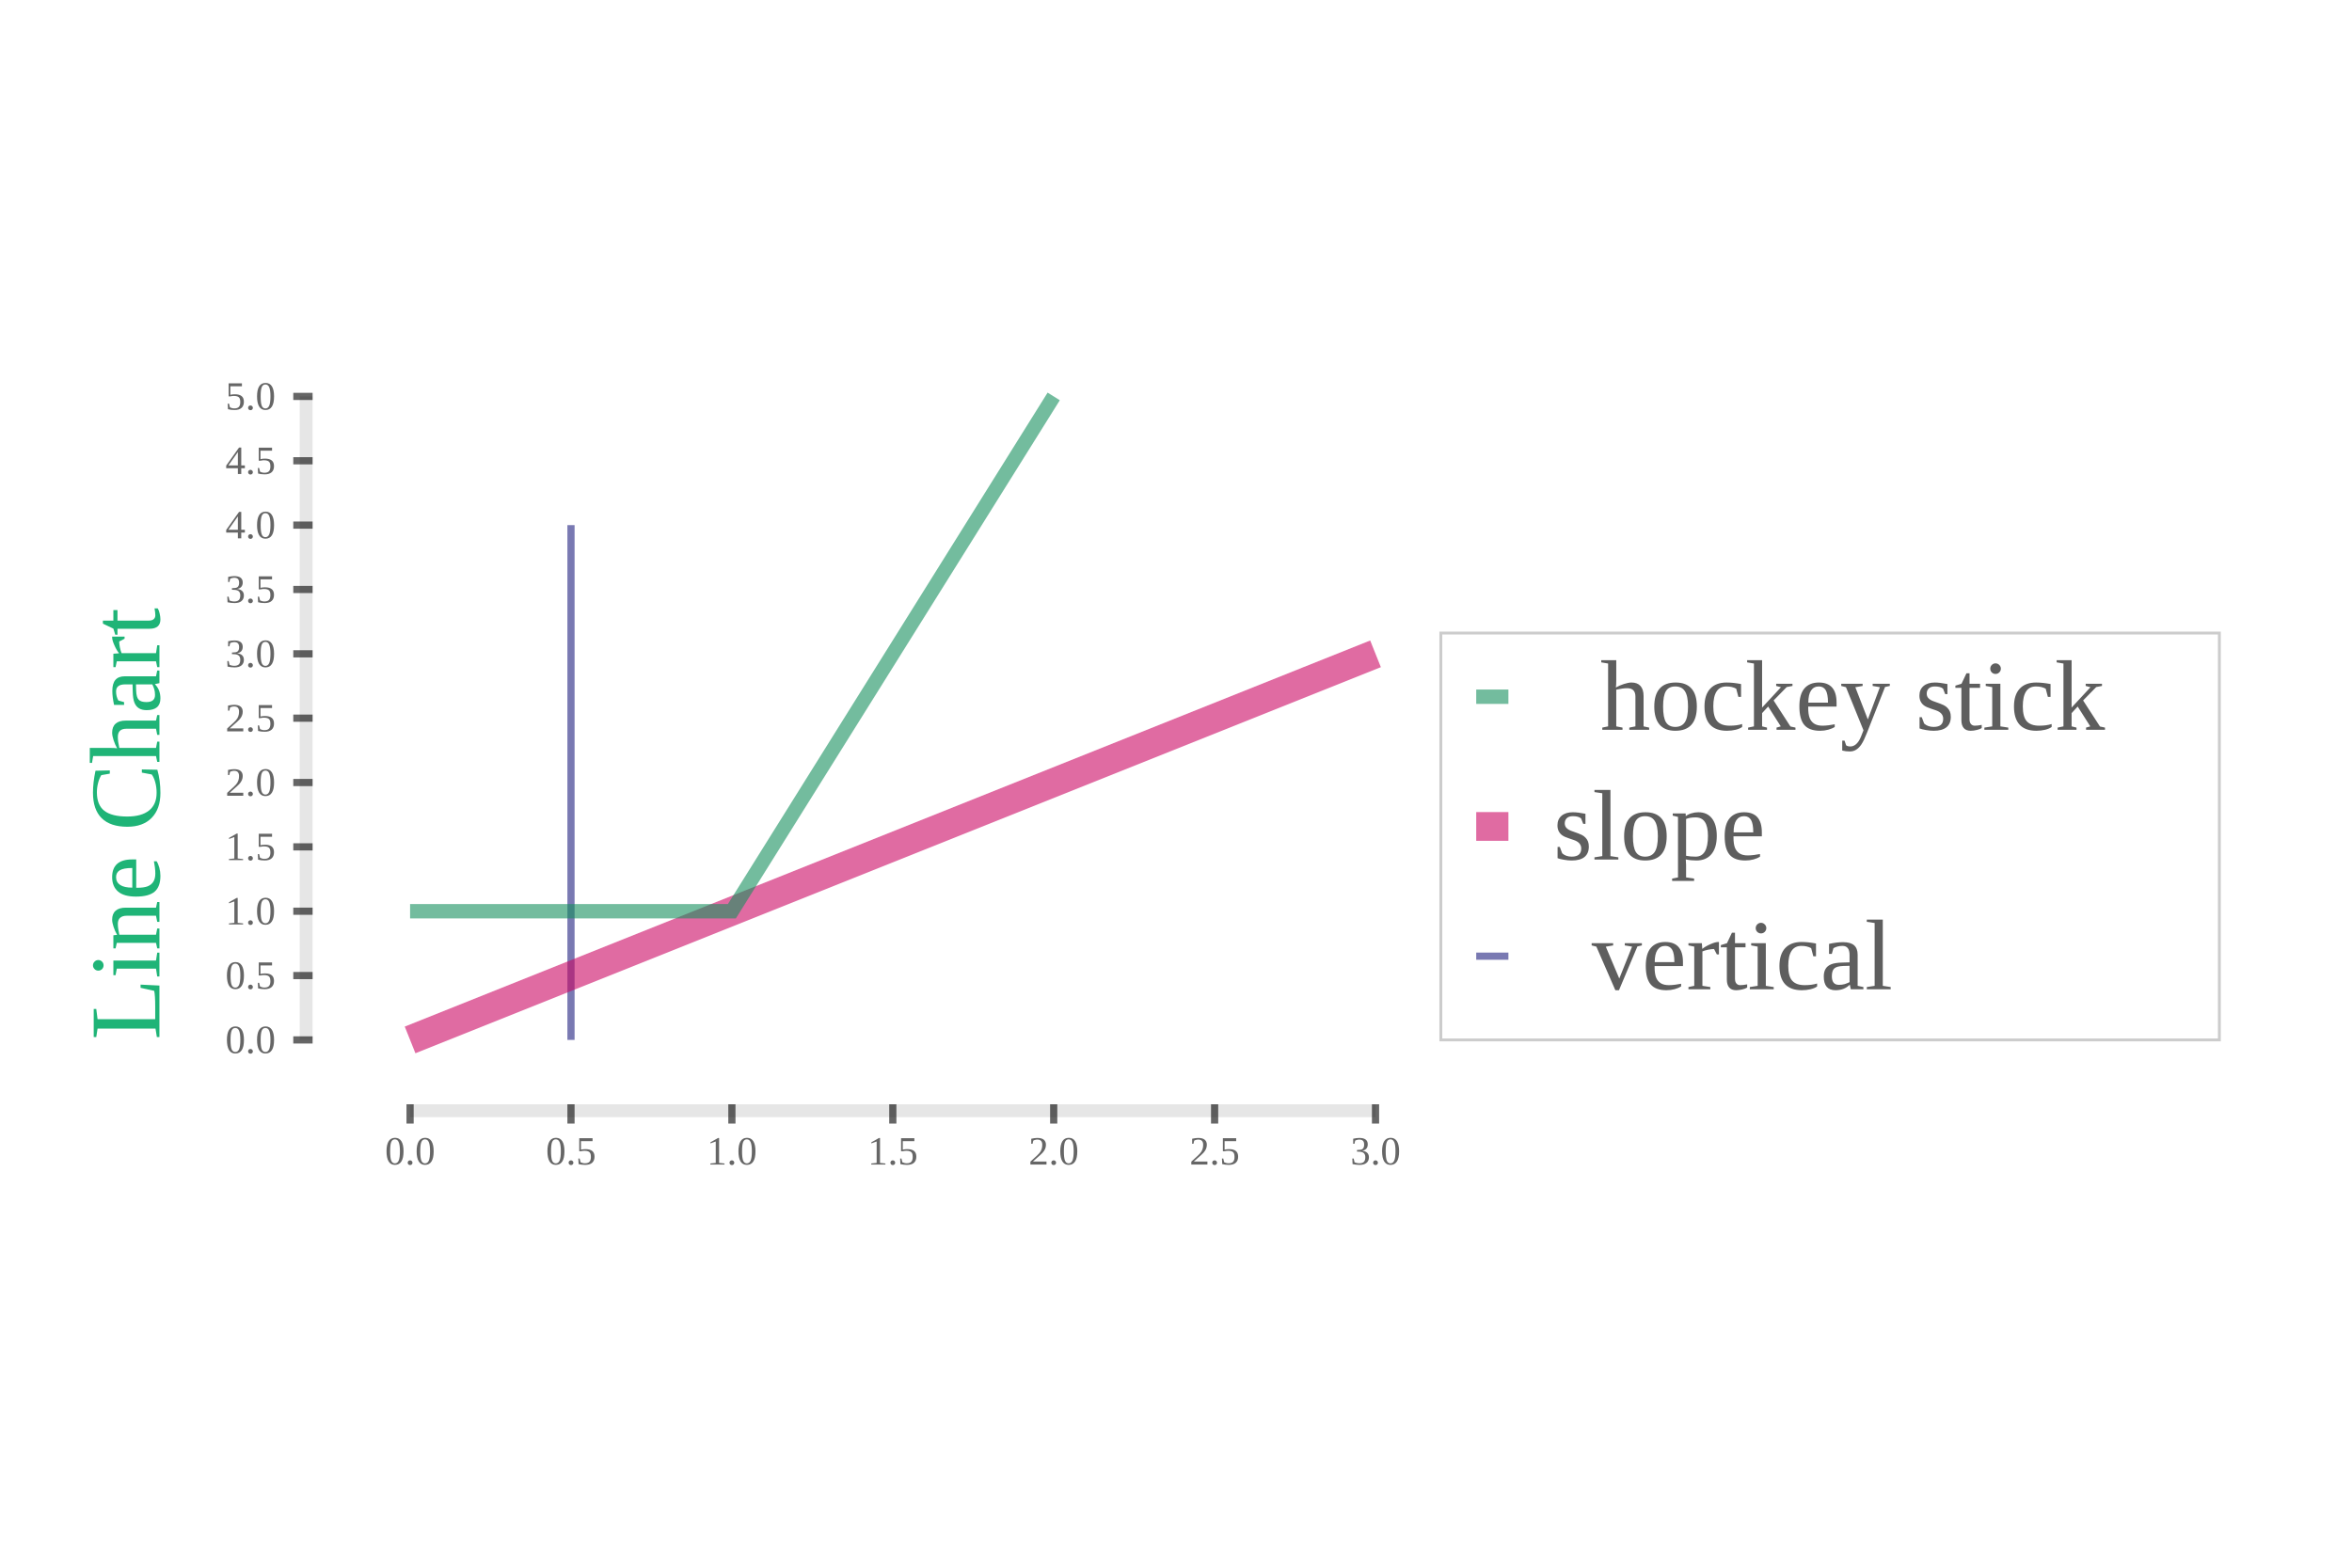
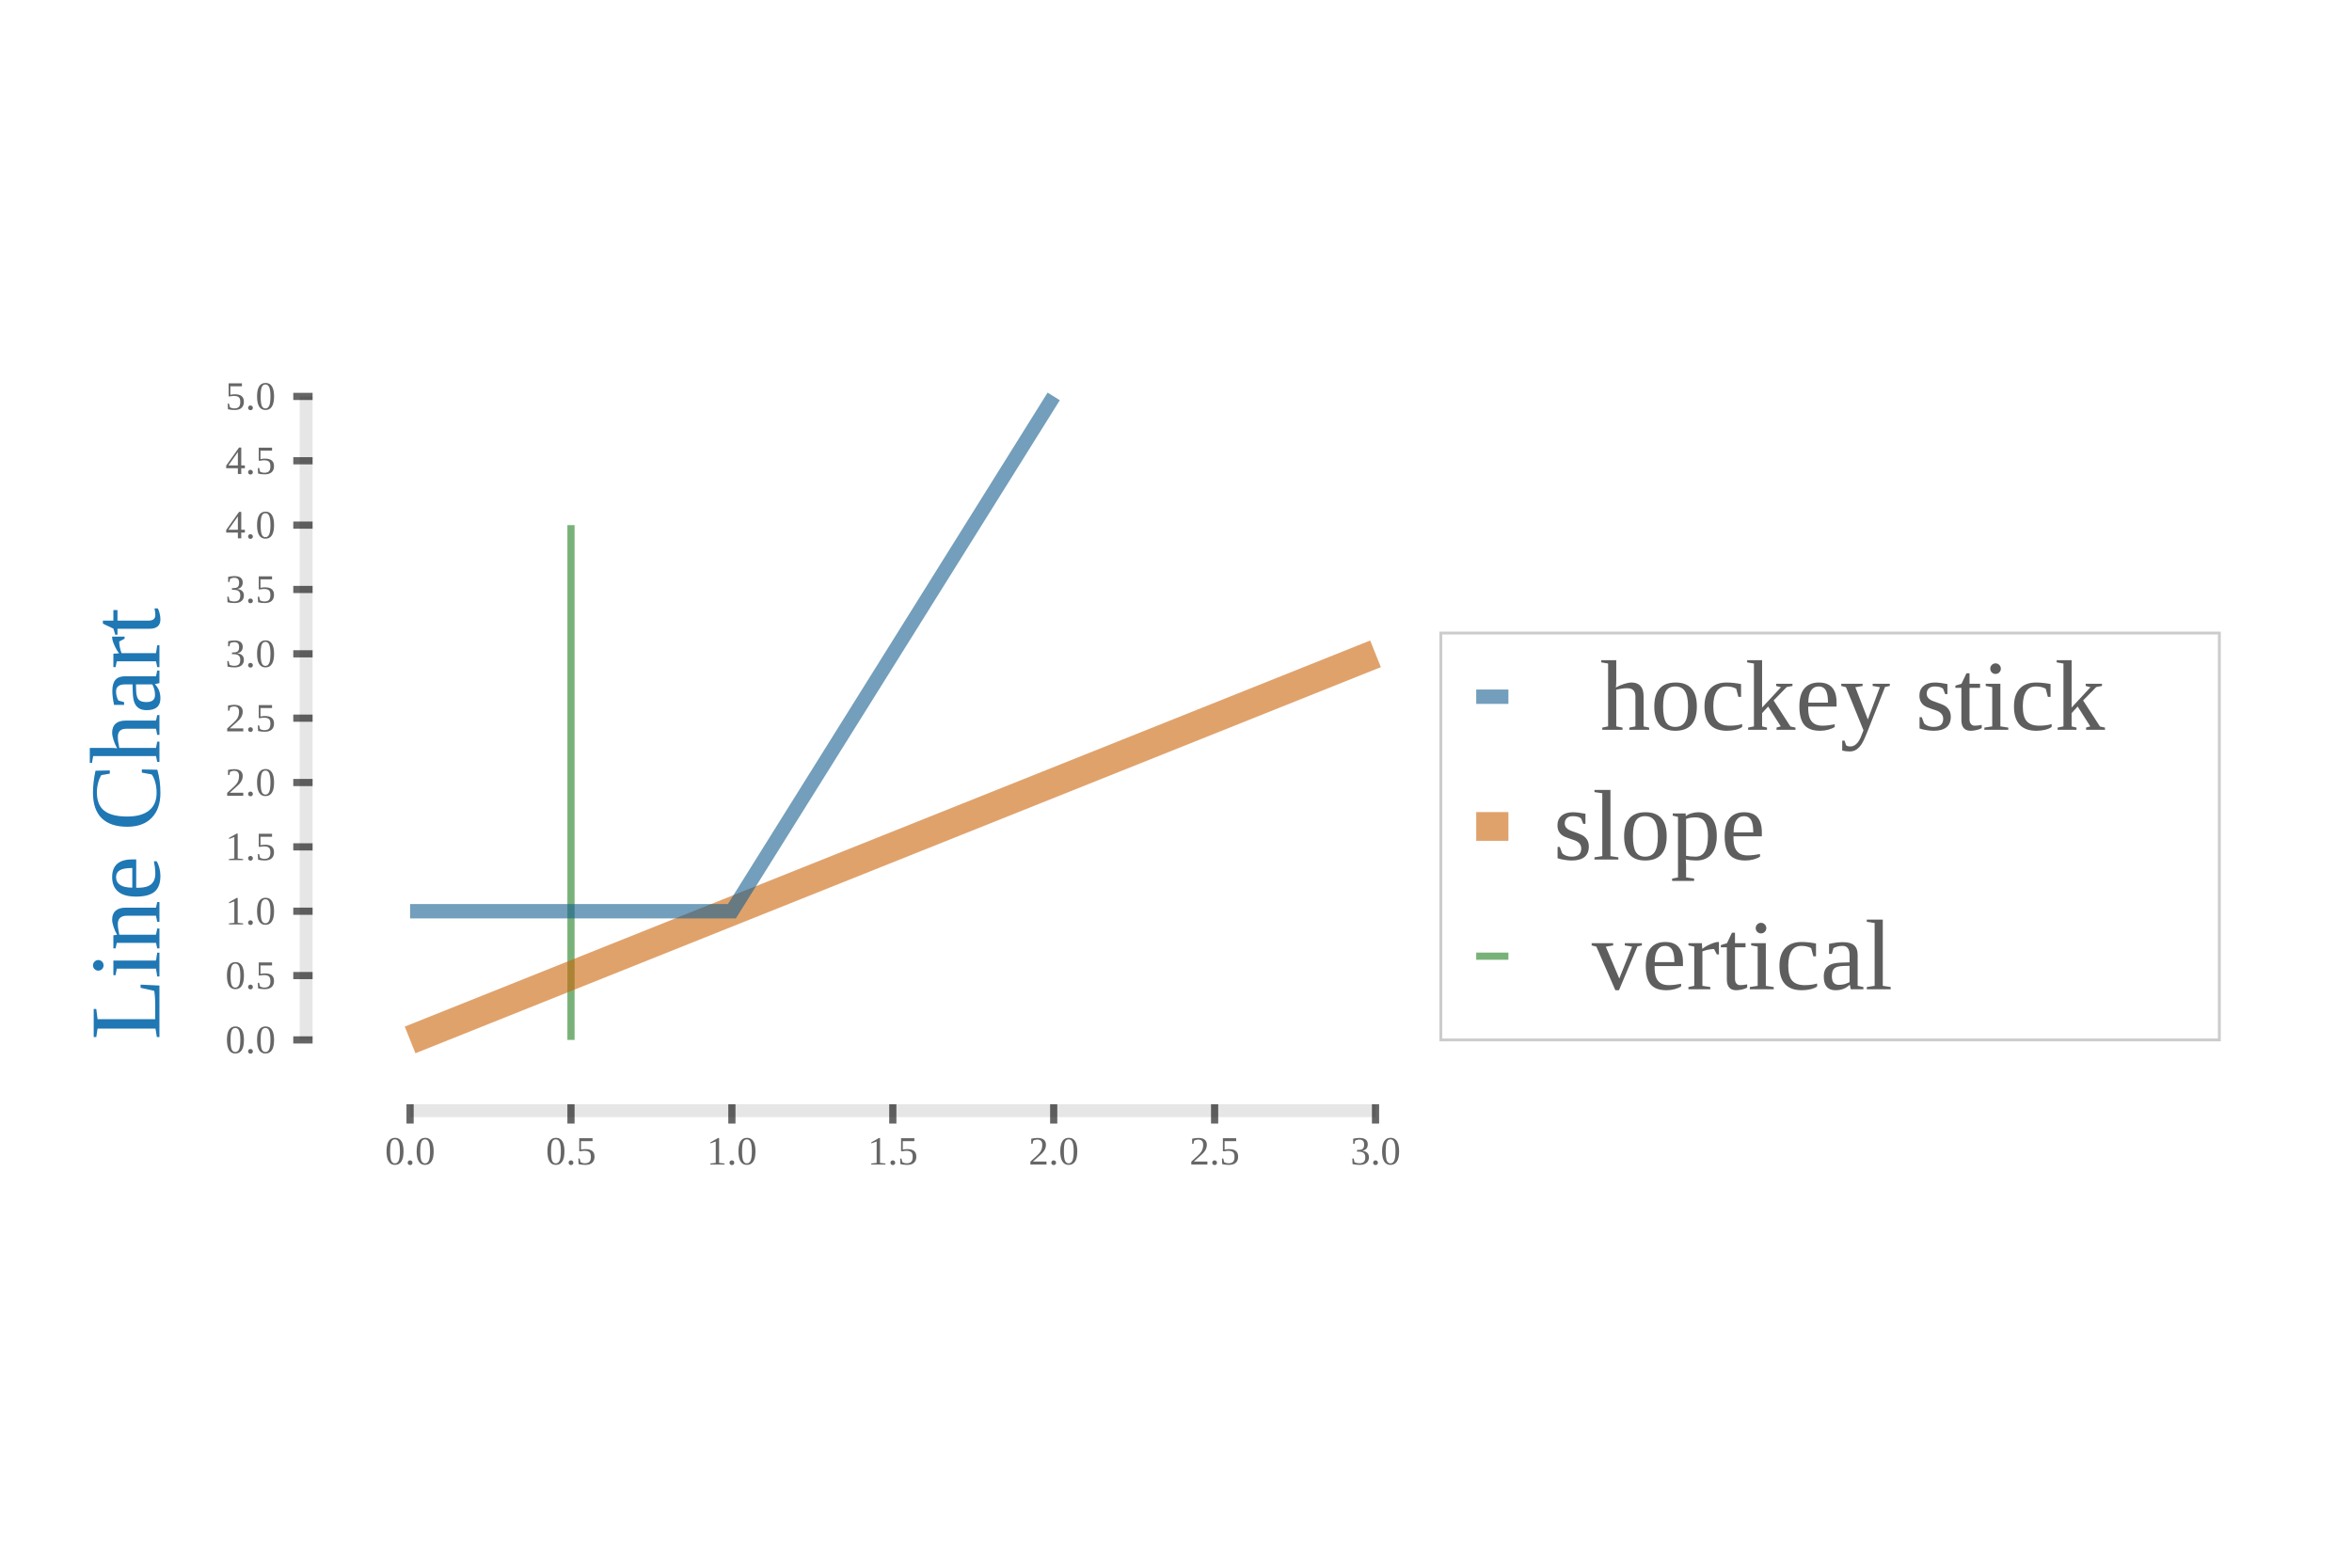
<svg xmlns="http://www.w3.org/2000/svg" height="400" stroke-opacity="1" viewBox="0 0 600 400" font-size="1" width="600" stroke="rgb(0,0,0)" version="1.1">
  <defs>
  </defs>
-   <g stroke-linejoin="miter" stroke-opacity="0.6" fill-opacity="0.0" stroke="rgb(33,33,127)" stroke-width="1.834" fill="rgb(0,0,0)" stroke-linecap="butt" stroke-miterlimit="10.0">
+   <g stroke-linejoin="miter" stroke-opacity="0.6" fill-opacity="0.0" stroke="rgb(33,127,33)" stroke-width="1.834" fill="rgb(0,0,0)" stroke-linecap="butt" stroke-miterlimit="10.0">
    <path d="M 145.661,133.986 v 131.352 " />
  </g>
-   <g stroke-linejoin="miter" stroke-opacity="0.6" fill-opacity="0.0" stroke="rgb(203,9,100)" stroke-width="7.336" fill="rgb(0,0,0)" stroke-linecap="butt" stroke-miterlimit="10.0">
+   <g stroke-linejoin="miter" stroke-opacity="0.6" fill-opacity="0.0" stroke="rgb(203,100,9)" stroke-width="7.336" fill="rgb(0,0,0)" stroke-linecap="butt" stroke-miterlimit="10.0">
    <path d="M 104.613,265.338 l 246.286,-98.514 " />
  </g>
-   <g stroke-linejoin="miter" stroke-opacity="0.6" fill-opacity="0.0" stroke="rgb(22,143,93)" stroke-width="3.668" fill="rgb(0,0,0)" stroke-linecap="butt" stroke-miterlimit="10.0">
+   <g stroke-linejoin="miter" stroke-opacity="0.6" fill-opacity="0.0" stroke="rgb(22,93,143)" stroke-width="3.668" fill="rgb(0,0,0)" stroke-linecap="butt" stroke-miterlimit="10.0">
    <path d="M 104.613,232.5 h 82.095 l 82.095,-131.352 " />
  </g>
  <g stroke-linejoin="miter" stroke-opacity="0.0" fill-opacity="0.0" stroke="rgb(0,0,0)" fill-rule="evenodd" stroke-width="0.0" fill="rgb(0,0,0)" stroke-linecap="butt" stroke-miterlimit="10.0">
    <path d="M 48.88,124.463 l -28.175,0 l -0,140.876 l 28.175,0 Z" />
  </g>
-   <g stroke-linejoin="miter" stroke-opacity="1.0" fill-opacity="1.0" font-size="25.614px" stroke="rgb(0,0,0)" fill-rule="evenodd" stroke-width="0.0" fill="rgb(31,180,119)" stroke-linecap="butt" stroke-miterlimit="10.0">
+   <g stroke-linejoin="miter" stroke-opacity="1.0" fill-opacity="1.0" font-size="25.614px" stroke="rgb(0,0,0)" fill-rule="evenodd" stroke-width="0.0" fill="rgb(31,119,180)" stroke-linecap="butt" stroke-miterlimit="10.0">
    <text dominant-baseline="middle" transform="matrix(0,-1,1,0,34.7927,265.3384)" stroke="none" text-anchor="start">Line Chart
    </text>
  </g>
  <g stroke-linejoin="miter" stroke-opacity="0.0" fill-opacity="0.0" stroke="rgb(0,0,0)" fill-rule="evenodd" stroke-width="0.0" fill="rgb(0,0,0)" stroke-linecap="butt" stroke-miterlimit="10.0">
    <path d="M 500.782,260.62 l -0,-28.175 h -112.701 l -0,28.175 Z" />
  </g>
  <g stroke-linejoin="miter" stroke-opacity="1.0" fill-opacity="0.63" font-size="25.614px" stroke="rgb(0,0,0)" fill-rule="evenodd" stroke-width="0.0" fill="rgb(0,0,0)" stroke-linecap="butt" stroke-miterlimit="10.0">
    <text dominant-baseline="middle" transform="matrix(1,-0,0,1,444.432,246.532)" stroke="none" text-anchor="middle">vertical
    </text>
  </g>
-   <g stroke-linejoin="miter" stroke-opacity="0.6" fill-opacity="0.0" stroke="rgb(33,33,127)" stroke-width="1.834" fill="rgb(0,0,0)" stroke-linecap="butt" stroke-miterlimit="10.0">
+   <g stroke-linejoin="miter" stroke-opacity="0.6" fill-opacity="0.0" stroke="rgb(33,127,33)" stroke-width="1.834" fill="rgb(0,0,0)" stroke-linecap="butt" stroke-miterlimit="10.0">
    <path d="M 376.588,243.971 h 8.21 " />
  </g>
  <g stroke-linejoin="miter" stroke-opacity="0.0" fill-opacity="0.0" stroke="rgb(0,0,0)" fill-rule="evenodd" stroke-width="0.0" fill="rgb(0,0,0)" stroke-linecap="butt" stroke-miterlimit="10.0">
    <path d="M 458.519,227.519 l -0,-28.175 h -70.438 l -0,28.175 Z" />
  </g>
  <g stroke-linejoin="miter" stroke-opacity="1.0" fill-opacity="0.63" font-size="25.614px" stroke="rgb(0,0,0)" fill-rule="evenodd" stroke-width="0.0" fill="rgb(0,0,0)" stroke-linecap="butt" stroke-miterlimit="10.0">
    <text dominant-baseline="middle" transform="matrix(1,-0,0,1,423.3006,213.4311)" stroke="none" text-anchor="middle">slope
    </text>
  </g>
-   <g stroke-linejoin="miter" stroke-opacity="0.6" fill-opacity="0.0" stroke="rgb(203,9,100)" stroke-width="7.336" fill="rgb(0,0,0)" stroke-linecap="butt" stroke-miterlimit="10.0">
+   <g stroke-linejoin="miter" stroke-opacity="0.6" fill-opacity="0.0" stroke="rgb(203,100,9)" stroke-width="7.336" fill="rgb(0,0,0)" stroke-linecap="butt" stroke-miterlimit="10.0">
    <path d="M 376.588,210.87 h 8.21 " />
  </g>
  <g stroke-linejoin="miter" stroke-opacity="0.0" fill-opacity="0.0" stroke="rgb(0,0,0)" fill-rule="evenodd" stroke-width="0.0" fill="rgb(0,0,0)" stroke-linecap="butt" stroke-miterlimit="10.0">
    <path d="M 557.132,194.418 l -0,-28.175 h -169.051 l -0,28.175 Z" />
  </g>
  <g stroke-linejoin="miter" stroke-opacity="1.0" fill-opacity="0.63" font-size="25.614px" stroke="rgb(0,0,0)" fill-rule="evenodd" stroke-width="0.0" fill="rgb(0,0,0)" stroke-linecap="butt" stroke-miterlimit="10.0">
    <text dominant-baseline="middle" transform="matrix(1,-0,0,1,472.6071,180.3303)" stroke="none" text-anchor="middle">hockey stick
    </text>
  </g>
-   <g stroke-linejoin="miter" stroke-opacity="0.6" fill-opacity="0.0" stroke="rgb(22,143,93)" stroke-width="3.668" fill="rgb(0,0,0)" stroke-linecap="butt" stroke-miterlimit="10.0">
+   <g stroke-linejoin="miter" stroke-opacity="0.6" fill-opacity="0.0" stroke="rgb(22,93,143)" stroke-width="3.668" fill="rgb(0,0,0)" stroke-linecap="butt" stroke-miterlimit="10.0">
    <path d="M 376.588,177.769 h 8.21 " />
  </g>
  <g stroke-linejoin="miter" stroke-opacity="0.2" fill-opacity="0.0" stroke="rgb(0,0,0)" stroke-width="0.734" fill="rgb(0,0,0)" stroke-linecap="butt" stroke-miterlimit="10.0">
    <path d="M 566.16,265.338 l -0,-103.814 h -198.599 l -0,103.814 Z" />
  </g>
  <g stroke-linejoin="miter" stroke-opacity="0.0" fill-opacity="0.1" stroke="rgb(0,0,0)" stroke-width="0.0" fill="rgb(0,0,0)" stroke-linecap="butt" stroke-miterlimit="10.0">
    <path d="M 79.742,265.338 l -0,-164.191 h -3.284 l -0,164.191 Z" />
  </g>
  <g stroke-linejoin="miter" stroke-opacity="0.0" fill-opacity="0.0" stroke="rgb(0,0,0)" fill-rule="evenodd" stroke-width="0.0" fill="rgb(0,0,0)" stroke-linecap="butt" stroke-miterlimit="10.0">
    <path d="M 72.353,107.807 l -0,-11.27 h -16.905 l -0,11.27 Z" />
  </g>
  <g stroke-linejoin="miter" stroke-opacity="1.0" fill-opacity="0.6" font-size="10.245px" stroke="rgb(0,0,0)" fill-rule="evenodd" stroke-width="0.0" fill="rgb(0,0,0)" stroke-linecap="butt" stroke-miterlimit="10.0">
    <text dominant-baseline="middle" transform="matrix(1,-0,0,1,63.9004,102.1722)" stroke="none" text-anchor="middle">5.0
    </text>
  </g>
  <g stroke-linejoin="miter" stroke-opacity="0.6" fill-opacity="0.0" stroke="rgb(0,0,0)" stroke-width="1.834" fill="rgb(0,0,0)" stroke-linecap="butt" stroke-miterlimit="10.0">
    <path d="M 74.816,101.148 h 4.926 " />
  </g>
  <g stroke-linejoin="miter" stroke-opacity="0.0" fill-opacity="0.0" stroke="rgb(0,0,0)" fill-rule="evenodd" stroke-width="0.0" fill="rgb(0,0,0)" stroke-linecap="butt" stroke-miterlimit="10.0">
    <path d="M 72.353,124.226 l -0,-11.27 h -16.905 l -0,11.27 Z" />
  </g>
  <g stroke-linejoin="miter" stroke-opacity="1.0" fill-opacity="0.6" font-size="10.245px" stroke="rgb(0,0,0)" fill-rule="evenodd" stroke-width="0.0" fill="rgb(0,0,0)" stroke-linecap="butt" stroke-miterlimit="10.0">
    <text dominant-baseline="middle" transform="matrix(1,-0,0,1,63.9004,118.5913)" stroke="none" text-anchor="middle">4.5
    </text>
  </g>
  <g stroke-linejoin="miter" stroke-opacity="0.6" fill-opacity="0.0" stroke="rgb(0,0,0)" stroke-width="1.834" fill="rgb(0,0,0)" stroke-linecap="butt" stroke-miterlimit="10.0">
    <path d="M 74.816,117.567 h 4.926 " />
  </g>
  <g stroke-linejoin="miter" stroke-opacity="0.0" fill-opacity="0.0" stroke="rgb(0,0,0)" fill-rule="evenodd" stroke-width="0.0" fill="rgb(0,0,0)" stroke-linecap="butt" stroke-miterlimit="10.0">
    <path d="M 72.353,140.645 l -0,-11.27 h -16.905 l -0,11.27 Z" />
  </g>
  <g stroke-linejoin="miter" stroke-opacity="1.0" fill-opacity="0.6" font-size="10.245px" stroke="rgb(0,0,0)" fill-rule="evenodd" stroke-width="0.0" fill="rgb(0,0,0)" stroke-linecap="butt" stroke-miterlimit="10.0">
    <text dominant-baseline="middle" transform="matrix(1,-0,0,1,63.9004,135.0104)" stroke="none" text-anchor="middle">4.0
    </text>
  </g>
  <g stroke-linejoin="miter" stroke-opacity="0.6" fill-opacity="0.0" stroke="rgb(0,0,0)" stroke-width="1.834" fill="rgb(0,0,0)" stroke-linecap="butt" stroke-miterlimit="10.0">
    <path d="M 74.816,133.986 h 4.926 " />
  </g>
  <g stroke-linejoin="miter" stroke-opacity="0.0" fill-opacity="0.0" stroke="rgb(0,0,0)" fill-rule="evenodd" stroke-width="0.0" fill="rgb(0,0,0)" stroke-linecap="butt" stroke-miterlimit="10.0">
    <path d="M 72.353,157.065 l -0,-11.27 h -16.905 l -0,11.27 Z" />
  </g>
  <g stroke-linejoin="miter" stroke-opacity="1.0" fill-opacity="0.6" font-size="10.245px" stroke="rgb(0,0,0)" fill-rule="evenodd" stroke-width="0.0" fill="rgb(0,0,0)" stroke-linecap="butt" stroke-miterlimit="10.0">
    <text dominant-baseline="middle" transform="matrix(1,-0,0,1,63.9004,151.4294)" stroke="none" text-anchor="middle">3.5
    </text>
  </g>
  <g stroke-linejoin="miter" stroke-opacity="0.6" fill-opacity="0.0" stroke="rgb(0,0,0)" stroke-width="1.834" fill="rgb(0,0,0)" stroke-linecap="butt" stroke-miterlimit="10.0">
    <path d="M 74.816,150.405 h 4.926 " />
  </g>
  <g stroke-linejoin="miter" stroke-opacity="0.0" fill-opacity="0.0" stroke="rgb(0,0,0)" fill-rule="evenodd" stroke-width="0.0" fill="rgb(0,0,0)" stroke-linecap="butt" stroke-miterlimit="10.0">
    <path d="M 72.353,173.483 l -0,-11.27 h -16.905 l -0,11.27 Z" />
  </g>
  <g stroke-linejoin="miter" stroke-opacity="1.0" fill-opacity="0.6" font-size="10.245px" stroke="rgb(0,0,0)" fill-rule="evenodd" stroke-width="0.0" fill="rgb(0,0,0)" stroke-linecap="butt" stroke-miterlimit="10.0">
    <text dominant-baseline="middle" transform="matrix(1,-0,0,1,63.9004,167.8485)" stroke="none" text-anchor="middle">3.0
    </text>
  </g>
  <g stroke-linejoin="miter" stroke-opacity="0.6" fill-opacity="0.0" stroke="rgb(0,0,0)" stroke-width="1.834" fill="rgb(0,0,0)" stroke-linecap="butt" stroke-miterlimit="10.0">
    <path d="M 74.816,166.824 h 4.926 " />
  </g>
  <g stroke-linejoin="miter" stroke-opacity="0.0" fill-opacity="0.0" stroke="rgb(0,0,0)" fill-rule="evenodd" stroke-width="0.0" fill="rgb(0,0,0)" stroke-linecap="butt" stroke-miterlimit="10.0">
    <path d="M 72.353,189.903 l -0,-11.27 h -16.905 l -0,11.27 Z" />
  </g>
  <g stroke-linejoin="miter" stroke-opacity="1.0" fill-opacity="0.6" font-size="10.245px" stroke="rgb(0,0,0)" fill-rule="evenodd" stroke-width="0.0" fill="rgb(0,0,0)" stroke-linecap="butt" stroke-miterlimit="10.0">
    <text dominant-baseline="middle" transform="matrix(1,-0,0,1,63.9004,184.2676)" stroke="none" text-anchor="middle">2.5
    </text>
  </g>
  <g stroke-linejoin="miter" stroke-opacity="0.6" fill-opacity="0.0" stroke="rgb(0,0,0)" stroke-width="1.834" fill="rgb(0,0,0)" stroke-linecap="butt" stroke-miterlimit="10.0">
    <path d="M 74.816,183.243 h 4.926 " />
  </g>
  <g stroke-linejoin="miter" stroke-opacity="0.0" fill-opacity="0.0" stroke="rgb(0,0,0)" fill-rule="evenodd" stroke-width="0.0" fill="rgb(0,0,0)" stroke-linecap="butt" stroke-miterlimit="10.0">
    <path d="M 72.353,206.322 l -0,-11.27 h -16.905 l -0,11.27 Z" />
  </g>
  <g stroke-linejoin="miter" stroke-opacity="1.0" fill-opacity="0.6" font-size="10.245px" stroke="rgb(0,0,0)" fill-rule="evenodd" stroke-width="0.0" fill="rgb(0,0,0)" stroke-linecap="butt" stroke-miterlimit="10.0">
    <text dominant-baseline="middle" transform="matrix(1,-0,0,1,63.9004,200.6866)" stroke="none" text-anchor="middle">2.0
    </text>
  </g>
  <g stroke-linejoin="miter" stroke-opacity="0.6" fill-opacity="0.0" stroke="rgb(0,0,0)" stroke-width="1.834" fill="rgb(0,0,0)" stroke-linecap="butt" stroke-miterlimit="10.0">
    <path d="M 74.816,199.662 h 4.926 " />
  </g>
  <g stroke-linejoin="miter" stroke-opacity="0.0" fill-opacity="0.0" stroke="rgb(0,0,0)" fill-rule="evenodd" stroke-width="0.0" fill="rgb(0,0,0)" stroke-linecap="butt" stroke-miterlimit="10.0">
    <path d="M 72.353,222.741 l -0,-11.27 h -16.905 l -0,11.27 Z" />
  </g>
  <g stroke-linejoin="miter" stroke-opacity="1.0" fill-opacity="0.6" font-size="10.245px" stroke="rgb(0,0,0)" fill-rule="evenodd" stroke-width="0.0" fill="rgb(0,0,0)" stroke-linecap="butt" stroke-miterlimit="10.0">
    <text dominant-baseline="middle" transform="matrix(1,-0,0,1,63.9004,217.1057)" stroke="none" text-anchor="middle">1.5
    </text>
  </g>
  <g stroke-linejoin="miter" stroke-opacity="0.6" fill-opacity="0.0" stroke="rgb(0,0,0)" stroke-width="1.834" fill="rgb(0,0,0)" stroke-linecap="butt" stroke-miterlimit="10.0">
    <path d="M 74.816,216.081 h 4.926 " />
  </g>
  <g stroke-linejoin="miter" stroke-opacity="0.0" fill-opacity="0.0" stroke="rgb(0,0,0)" fill-rule="evenodd" stroke-width="0.0" fill="rgb(0,0,0)" stroke-linecap="butt" stroke-miterlimit="10.0">
    <path d="M 72.353,239.16 l -0,-11.27 h -16.905 l -0,11.27 Z" />
  </g>
  <g stroke-linejoin="miter" stroke-opacity="1.0" fill-opacity="0.6" font-size="10.245px" stroke="rgb(0,0,0)" fill-rule="evenodd" stroke-width="0.0" fill="rgb(0,0,0)" stroke-linecap="butt" stroke-miterlimit="10.0">
    <text dominant-baseline="middle" transform="matrix(1,-0,0,1,63.9004,233.5248)" stroke="none" text-anchor="middle">1.0
    </text>
  </g>
  <g stroke-linejoin="miter" stroke-opacity="0.6" fill-opacity="0.0" stroke="rgb(0,0,0)" stroke-width="1.834" fill="rgb(0,0,0)" stroke-linecap="butt" stroke-miterlimit="10.0">
    <path d="M 74.816,232.5 h 4.926 " />
  </g>
  <g stroke-linejoin="miter" stroke-opacity="0.0" fill-opacity="0.0" stroke="rgb(0,0,0)" fill-rule="evenodd" stroke-width="0.0" fill="rgb(0,0,0)" stroke-linecap="butt" stroke-miterlimit="10.0">
    <path d="M 72.353,255.579 l -0,-11.27 h -16.905 l -0,11.27 Z" />
  </g>
  <g stroke-linejoin="miter" stroke-opacity="1.0" fill-opacity="0.6" font-size="10.245px" stroke="rgb(0,0,0)" fill-rule="evenodd" stroke-width="0.0" fill="rgb(0,0,0)" stroke-linecap="butt" stroke-miterlimit="10.0">
    <text dominant-baseline="middle" transform="matrix(1,-0,0,1,63.9004,249.9438)" stroke="none" text-anchor="middle">0.5
    </text>
  </g>
  <g stroke-linejoin="miter" stroke-opacity="0.6" fill-opacity="0.0" stroke="rgb(0,0,0)" stroke-width="1.834" fill="rgb(0,0,0)" stroke-linecap="butt" stroke-miterlimit="10.0">
    <path d="M 74.816,248.919 h 4.926 " />
  </g>
  <g stroke-linejoin="miter" stroke-opacity="0.0" fill-opacity="0.0" stroke="rgb(0,0,0)" fill-rule="evenodd" stroke-width="0.0" fill="rgb(0,0,0)" stroke-linecap="butt" stroke-miterlimit="10.0">
    <path d="M 72.353,271.998 l -0,-11.27 h -16.905 l -0,11.27 Z" />
  </g>
  <g stroke-linejoin="miter" stroke-opacity="1.0" fill-opacity="0.6" font-size="10.245px" stroke="rgb(0,0,0)" fill-rule="evenodd" stroke-width="0.0" fill="rgb(0,0,0)" stroke-linecap="butt" stroke-miterlimit="10.0">
    <text dominant-baseline="middle" transform="matrix(1,-0,0,1,63.9004,266.3629)" stroke="none" text-anchor="middle">0.0
    </text>
  </g>
  <g stroke-linejoin="miter" stroke-opacity="0.6" fill-opacity="0.0" stroke="rgb(0,0,0)" stroke-width="1.834" fill="rgb(0,0,0)" stroke-linecap="butt" stroke-miterlimit="10.0">
    <path d="M 74.816,265.338 h 4.926 " />
  </g>
  <g stroke-linejoin="miter" stroke-opacity="0.0" fill-opacity="0.1" stroke="rgb(0,0,0)" stroke-width="0.0" fill="rgb(0,0,0)" stroke-linecap="butt" stroke-miterlimit="10.0">
    <path d="M 350.899,285.041 l -0,-3.284 h -246.286 l -0,3.284 Z" />
  </g>
  <g stroke-linejoin="miter" stroke-opacity="0.0" fill-opacity="0.0" stroke="rgb(0,0,0)" fill-rule="evenodd" stroke-width="0.0" fill="rgb(0,0,0)" stroke-linecap="butt" stroke-miterlimit="10.0">
    <path d="M 359.352,300.416 l -0,-11.27 h -16.905 l -0,11.27 Z" />
  </g>
  <g stroke-linejoin="miter" stroke-opacity="1.0" fill-opacity="0.6" font-size="10.245px" stroke="rgb(0,0,0)" fill-rule="evenodd" stroke-width="0.0" fill="rgb(0,0,0)" stroke-linecap="butt" stroke-miterlimit="10.0">
    <text dominant-baseline="middle" transform="matrix(1,-0,0,1,350.8991,294.781)" stroke="none" text-anchor="middle">3.0
    </text>
  </g>
  <g stroke-linejoin="miter" stroke-opacity="0.6" fill-opacity="0.0" stroke="rgb(0,0,0)" stroke-width="1.834" fill="rgb(0,0,0)" stroke-linecap="butt" stroke-miterlimit="10.0">
    <path d="M 350.899,281.757 v 4.926 " />
  </g>
  <g stroke-linejoin="miter" stroke-opacity="0.0" fill-opacity="0.0" stroke="rgb(0,0,0)" fill-rule="evenodd" stroke-width="0.0" fill="rgb(0,0,0)" stroke-linecap="butt" stroke-miterlimit="10.0">
    <path d="M 318.304,300.416 l -0,-11.27 h -16.905 l -0,11.27 Z" />
  </g>
  <g stroke-linejoin="miter" stroke-opacity="1.0" fill-opacity="0.6" font-size="10.245px" stroke="rgb(0,0,0)" fill-rule="evenodd" stroke-width="0.0" fill="rgb(0,0,0)" stroke-linecap="butt" stroke-miterlimit="10.0">
    <text dominant-baseline="middle" transform="matrix(1,-0,0,1,309.8514,294.781)" stroke="none" text-anchor="middle">2.5
    </text>
  </g>
  <g stroke-linejoin="miter" stroke-opacity="0.6" fill-opacity="0.0" stroke="rgb(0,0,0)" stroke-width="1.834" fill="rgb(0,0,0)" stroke-linecap="butt" stroke-miterlimit="10.0">
    <path d="M 309.851,281.757 v 4.926 " />
  </g>
  <g stroke-linejoin="miter" stroke-opacity="0.0" fill-opacity="0.0" stroke="rgb(0,0,0)" fill-rule="evenodd" stroke-width="0.0" fill="rgb(0,0,0)" stroke-linecap="butt" stroke-miterlimit="10.0">
    <path d="M 277.256,300.416 l -0,-11.27 h -16.905 l -0,11.27 Z" />
  </g>
  <g stroke-linejoin="miter" stroke-opacity="1.0" fill-opacity="0.6" font-size="10.245px" stroke="rgb(0,0,0)" fill-rule="evenodd" stroke-width="0.0" fill="rgb(0,0,0)" stroke-linecap="butt" stroke-miterlimit="10.0">
    <text dominant-baseline="middle" transform="matrix(1,-0,0,1,268.8038,294.781)" stroke="none" text-anchor="middle">2.0
    </text>
  </g>
  <g stroke-linejoin="miter" stroke-opacity="0.6" fill-opacity="0.0" stroke="rgb(0,0,0)" stroke-width="1.834" fill="rgb(0,0,0)" stroke-linecap="butt" stroke-miterlimit="10.0">
    <path d="M 268.804,281.757 v 4.926 " />
  </g>
  <g stroke-linejoin="miter" stroke-opacity="0.0" fill-opacity="0.0" stroke="rgb(0,0,0)" fill-rule="evenodd" stroke-width="0.0" fill="rgb(0,0,0)" stroke-linecap="butt" stroke-miterlimit="10.0">
    <path d="M 236.209,300.416 l -0,-11.27 h -16.905 l -0,11.27 Z" />
  </g>
  <g stroke-linejoin="miter" stroke-opacity="1.0" fill-opacity="0.6" font-size="10.245px" stroke="rgb(0,0,0)" fill-rule="evenodd" stroke-width="0.0" fill="rgb(0,0,0)" stroke-linecap="butt" stroke-miterlimit="10.0">
    <text dominant-baseline="middle" transform="matrix(1,-0,0,1,227.7561,294.781)" stroke="none" text-anchor="middle">1.5
    </text>
  </g>
  <g stroke-linejoin="miter" stroke-opacity="0.6" fill-opacity="0.0" stroke="rgb(0,0,0)" stroke-width="1.834" fill="rgb(0,0,0)" stroke-linecap="butt" stroke-miterlimit="10.0">
    <path d="M 227.756,281.757 v 4.926 " />
  </g>
  <g stroke-linejoin="miter" stroke-opacity="0.0" fill-opacity="0.0" stroke="rgb(0,0,0)" fill-rule="evenodd" stroke-width="0.0" fill="rgb(0,0,0)" stroke-linecap="butt" stroke-miterlimit="10.0">
    <path d="M 195.161,300.416 l -0,-11.27 h -16.905 l -0,11.27 Z" />
  </g>
  <g stroke-linejoin="miter" stroke-opacity="1.0" fill-opacity="0.6" font-size="10.245px" stroke="rgb(0,0,0)" fill-rule="evenodd" stroke-width="0.0" fill="rgb(0,0,0)" stroke-linecap="butt" stroke-miterlimit="10.0">
    <text dominant-baseline="middle" transform="matrix(1,-0,0,1,186.7084,294.781)" stroke="none" text-anchor="middle">1.0
    </text>
  </g>
  <g stroke-linejoin="miter" stroke-opacity="0.6" fill-opacity="0.0" stroke="rgb(0,0,0)" stroke-width="1.834" fill="rgb(0,0,0)" stroke-linecap="butt" stroke-miterlimit="10.0">
    <path d="M 186.708,281.757 v 4.926 " />
  </g>
  <g stroke-linejoin="miter" stroke-opacity="0.0" fill-opacity="0.0" stroke="rgb(0,0,0)" fill-rule="evenodd" stroke-width="0.0" fill="rgb(0,0,0)" stroke-linecap="butt" stroke-miterlimit="10.0">
    <path d="M 154.113,300.416 l -0,-11.27 h -16.905 l -0,11.27 Z" />
  </g>
  <g stroke-linejoin="miter" stroke-opacity="1.0" fill-opacity="0.6" font-size="10.245px" stroke="rgb(0,0,0)" fill-rule="evenodd" stroke-width="0.0" fill="rgb(0,0,0)" stroke-linecap="butt" stroke-miterlimit="10.0">
    <text dominant-baseline="middle" transform="matrix(1,-0,0,1,145.6608,294.781)" stroke="none" text-anchor="middle">0.5
    </text>
  </g>
  <g stroke-linejoin="miter" stroke-opacity="0.6" fill-opacity="0.0" stroke="rgb(0,0,0)" stroke-width="1.834" fill="rgb(0,0,0)" stroke-linecap="butt" stroke-miterlimit="10.0">
    <path d="M 145.661,281.757 v 4.926 " />
  </g>
  <g stroke-linejoin="miter" stroke-opacity="0.0" fill-opacity="0.0" stroke="rgb(0,0,0)" fill-rule="evenodd" stroke-width="0.0" fill="rgb(0,0,0)" stroke-linecap="butt" stroke-miterlimit="10.0">
    <path d="M 113.066,300.416 l -0,-11.27 h -16.905 l -0,11.27 Z" />
  </g>
  <g stroke-linejoin="miter" stroke-opacity="1.0" fill-opacity="0.6" font-size="10.245px" stroke="rgb(0,0,0)" fill-rule="evenodd" stroke-width="0.0" fill="rgb(0,0,0)" stroke-linecap="butt" stroke-miterlimit="10.0">
    <text dominant-baseline="middle" transform="matrix(1,-0,0,1,104.6131,294.781)" stroke="none" text-anchor="middle">0.0
    </text>
  </g>
  <g stroke-linejoin="miter" stroke-opacity="0.6" fill-opacity="0.0" stroke="rgb(0,0,0)" stroke-width="1.834" fill="rgb(0,0,0)" stroke-linecap="butt" stroke-miterlimit="10.0">
    <path d="M 104.613,281.757 v 4.926 " />
  </g>
  <g stroke-linejoin="miter" stroke-opacity="0.0" fill-opacity="0.0" stroke="rgb(0,0,0)" stroke-width="0.0" fill="rgb(0,0,0)" stroke-linecap="butt" stroke-miterlimit="10.0">
    <path d="M 350.899,265.338 l -0,-164.191 h -246.286 l -0,164.191 Z" />
  </g>
</svg>
